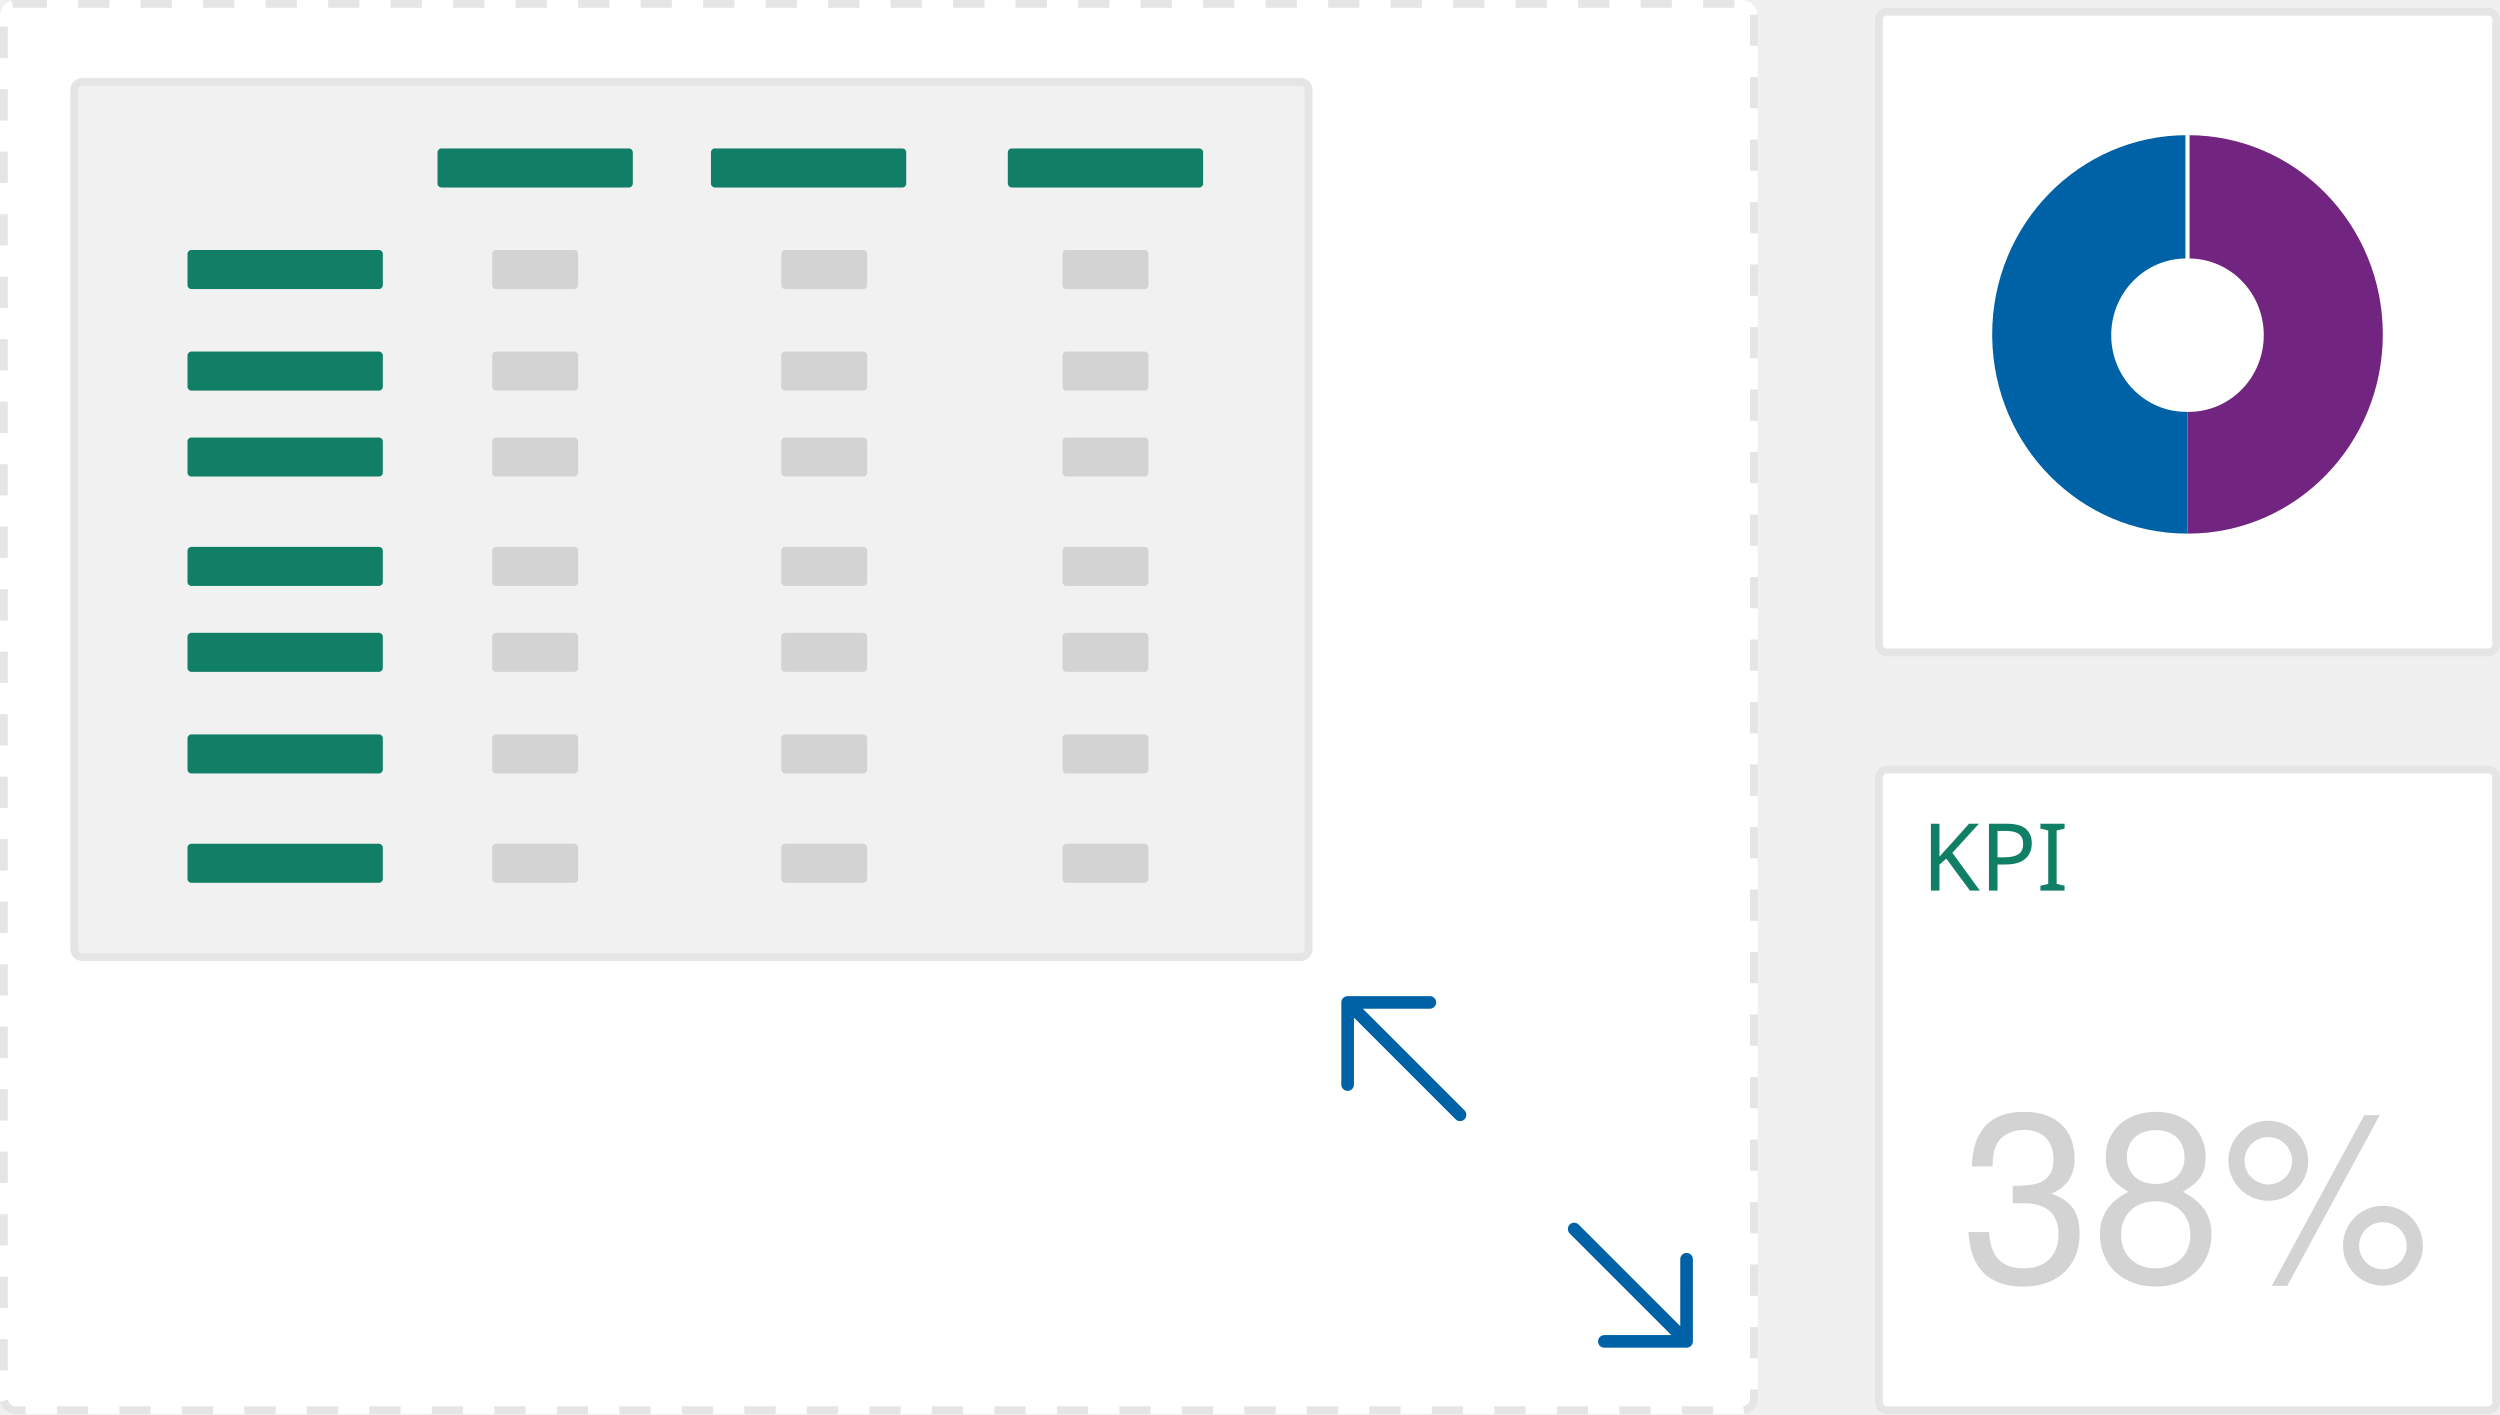
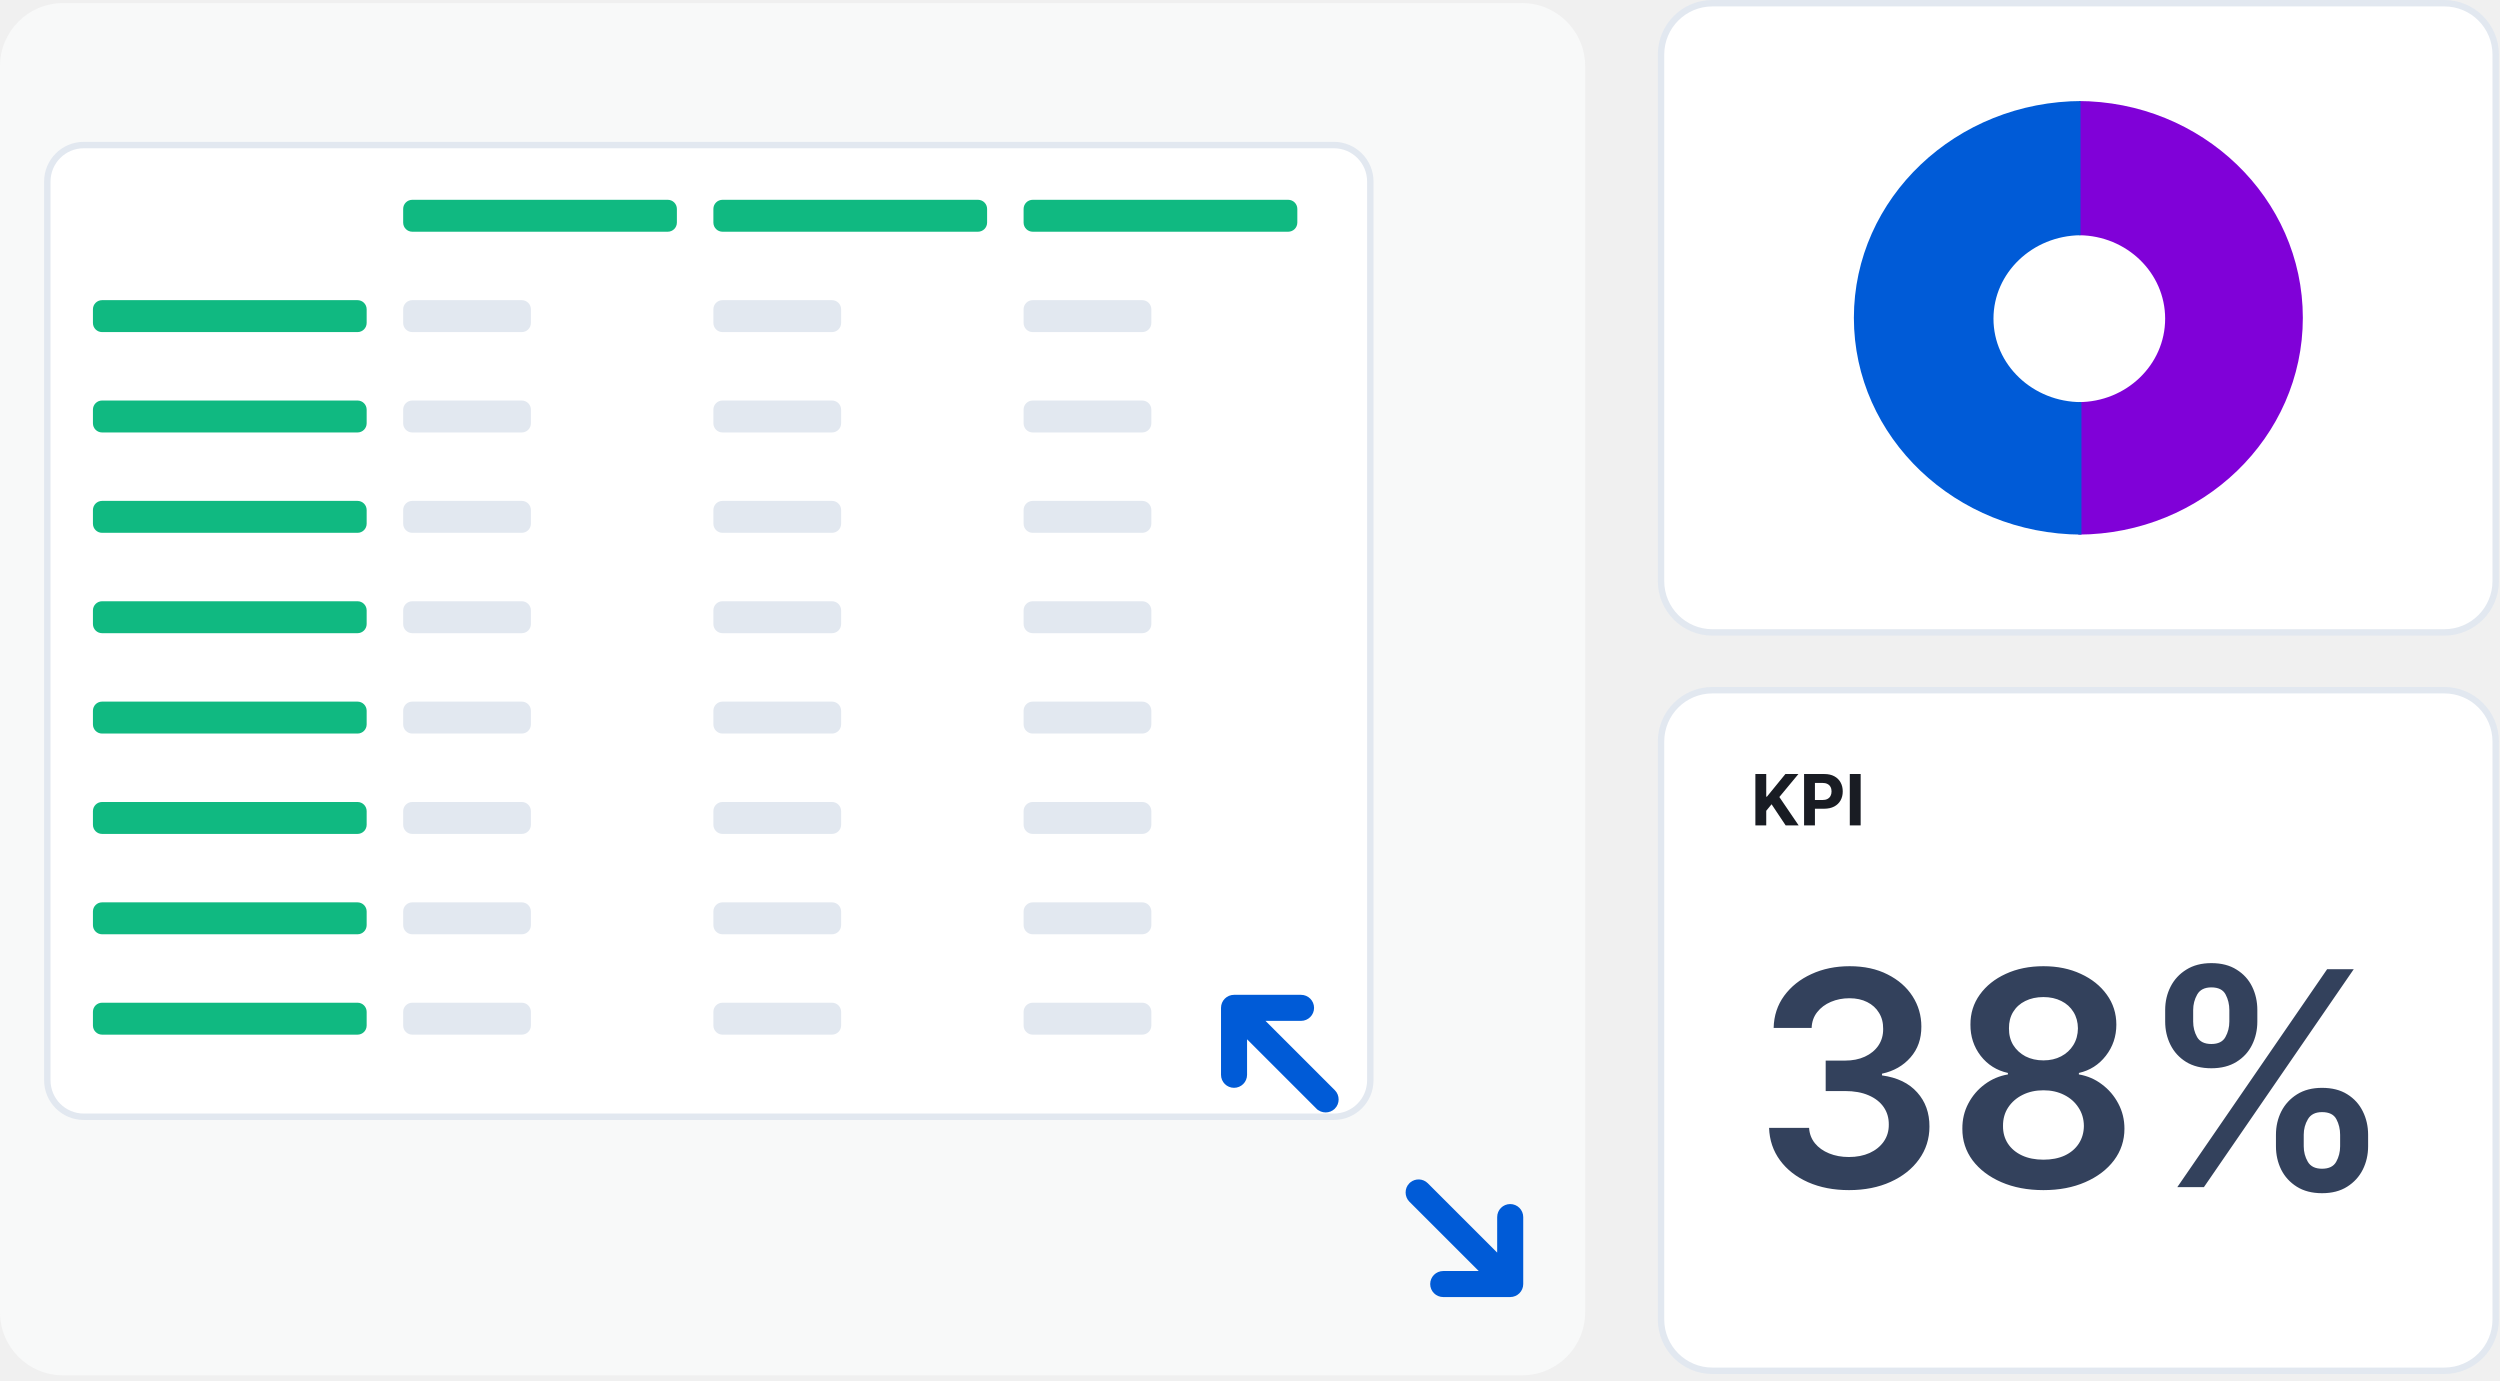
- <svg xmlns="http://www.w3.org/2000/svg" xmlns:xlink="http://www.w3.org/1999/xlink" width="320px" height="181px" viewBox="0 0 320 181" version="1.1">
-   <defs>
-     <rect id="path-1" x="0" y="0" width="225" height="181" rx="2" />
-     <mask id="mask-2" maskContentUnits="userSpaceOnUse" maskUnits="objectBoundingBox" x="0" y="0" width="225" height="181" fill="white">
-       <use xlink:href="#path-1" />
-     </mask>
-     <polygon id="path-3" points="0.001 0.309 9.69 0.309 9.69 10 0.001 10" />
-   </defs>
-   <g id="Page-1" stroke="none" stroke-width="1" fill="none" fill-rule="evenodd">
-     <g id="dashboards" transform="translate(-836, -857)">
-       <g id="Group-7" transform="translate(836, 857)">
-         <use id="Rectangle" stroke="#E5E5E5" mask="url(#mask-2)" stroke-width="2" fill="#FFFFFF" stroke-dasharray="4" xlink:href="#path-1" />
-         <rect id="Rectangle" stroke="#E5E5E5" fill="#FFFFFF" x="240.5" y="1.5" width="79" height="82" rx="1" />
-         <g id="Group-17-Copy-4" transform="translate(240, 98)" fill="#FFFFFF" stroke="#E5E5E5">
-           <rect id="Rectangle" x="0.5" y="0.5" width="79" height="82" rx="1" />
-         </g>
-         <g id="Group-2" transform="translate(9, 10)">
-           <g id="Group-17-Copy-3" fill="#F1F1F1" stroke="#E5E5E5">
-             <rect id="Rectangle" x="0.5" y="0.5" width="158" height="112" rx="1" />
-           </g>
-           <rect id="Rectangle" fill="#D3D3D3" x="54" y="22" width="11" height="5" rx="0.5" />
-           <rect id="Rectangle-Copy" fill="#D3D3D3" x="91" y="22" width="11" height="5" rx="0.5" />
-           <rect id="Rectangle-Copy-2" fill="#D3D3D3" x="127" y="22" width="11" height="5" rx="0.5" />
-           <rect id="Rectangle-Copy-3" fill="#D3D3D3" x="54" y="35" width="11" height="5" rx="0.5" />
-           <rect id="Rectangle-Copy-11" fill="#D3D3D3" x="91" y="35" width="11" height="5" rx="0.5" />
-           <rect id="Rectangle-Copy-13" fill="#D3D3D3" x="127" y="35" width="11" height="5" rx="0.5" />
-           <rect id="Rectangle-Copy-9" fill="#D3D3D3" x="54" y="46" width="11" height="5" rx="0.5" />
-           <rect id="Rectangle-Copy-12" fill="#D3D3D3" x="91" y="46" width="11" height="5" rx="0.5" />
-           <rect id="Rectangle-Copy-38" fill="#D3D3D3" x="127" y="46" width="11" height="5" rx="0.5" />
-           <rect id="Rectangle-Copy-10" fill="#D3D3D3" x="54" y="60" width="11" height="5" rx="0.5" />
-           <rect id="Rectangle-Copy-32" fill="#D3D3D3" x="54" y="71" width="11" height="5" rx="0.5" />
-           <rect id="Rectangle-Copy-64" fill="#D3D3D3" x="54" y="84" width="11" height="5" rx="0.5" />
-           <rect id="Rectangle-Copy-103" fill="#D3D3D3" x="54" y="98" width="11" height="5" rx="0.5" />
-           <rect id="Rectangle-Copy-37" fill="#D3D3D3" x="91" y="60" width="11" height="5" rx="0.5" />
-           <rect id="Rectangle-Copy-40" fill="#D3D3D3" x="91" y="71" width="11" height="5" rx="0.5" />
-           <rect id="Rectangle-Copy-71" fill="#D3D3D3" x="91" y="84" width="11" height="5" rx="0.5" />
-           <rect id="Rectangle-Copy-104" fill="#D3D3D3" x="91" y="98" width="11" height="5" rx="0.5" />
-           <rect id="Rectangle-Copy-39" fill="#D3D3D3" x="127" y="60" width="11" height="5" rx="0.5" />
-           <rect id="Rectangle-Copy-48" fill="#D3D3D3" x="127" y="71" width="11" height="5" rx="0.5" />
-           <rect id="Rectangle-Copy-101" fill="#D3D3D3" x="127" y="84" width="11" height="5" rx="0.5" />
-           <rect id="Rectangle-Copy-105" fill="#D3D3D3" x="127" y="98" width="11" height="5" rx="0.5" />
-           <rect id="Rectangle-Copy-4" fill="#107F65" x="47" y="9" width="25" height="5" rx="0.5" />
-           <rect id="Rectangle-Copy-7" fill="#107F65" x="15" y="22" width="25" height="5" rx="0.5" />
-           <rect id="Rectangle-Copy-8" fill="#107F65" x="15" y="35" width="25" height="5" rx="0.5" />
-           <rect id="Rectangle-Copy-35" fill="#107F65" x="15" y="46" width="25" height="5" rx="0.5" />
-           <rect id="Rectangle-Copy-36" fill="#107F65" x="15" y="60" width="25" height="5" rx="0.5" />
-           <rect id="Rectangle-Copy-56" fill="#107F65" x="15" y="71" width="25" height="5" rx="0.5" />
-           <rect id="Rectangle-Copy-102" fill="#107F65" x="15" y="84" width="25" height="5" rx="0.5" />
-           <rect id="Rectangle-Copy-106" fill="#107F65" x="15" y="98" width="25" height="5" rx="0.5" />
-           <rect id="Rectangle-Copy-5" fill="#107F65" x="82" y="9" width="25" height="5" rx="0.5" />
-           <rect id="Rectangle-Copy-6" fill="#107F65" x="120" y="9" width="25" height="5" rx="0.5" />
-         </g>
-         <path d="M280.265,17.302 L280.068,17.301 C293.838,17.301 305,28.718 305,42.801 C305,56.884 293.838,68.301 280.068,68.301 L280,68.3 L280,52.716 C280.055,52.717 280.111,52.718 280.167,52.718 C285.467,52.718 289.764,48.323 289.764,42.902 C289.764,37.515 285.521,33.142 280.266,33.087 L280.265,17.302 Z" id="Combined-Shape" fill="#722580" />
-         <path d="M279.735,17.302 L279.734,33.087 C274.479,33.142 270.236,37.515 270.236,42.902 C270.236,48.323 274.533,52.718 279.833,52.718 C279.889,52.718 279.945,52.717 280.001,52.716 L280,68.3 L279.932,68.301 C266.3,68.301 255.224,57.112 255.003,43.223 L255,42.801 C255,28.718 266.162,17.301 279.932,17.301 L279.735,17.302 Z" id="Combined-Shape" fill="#0062A6" />
-         <text id="38%" font-family="Helvetica" font-size="30" font-weight="normal" line-spacing="21" fill="#D3D3D3">
-           <tspan x="251" y="164">38%</tspan>
-         </text>
-         <text id="KPI" font-family="ProximaNova-Semibold, Proxima Nova" font-size="12" font-weight="500" fill="#107F65">
-           <tspan x="246" y="114">KPI</tspan>
-         </text>
-         <g id="Group-6" transform="translate(212, 167.5) scale(-1, 1) translate(-212, -167.5) translate(207, 162)">
-           <g id="Group-5" transform="translate(0, 0.5053)">
-             <mask id="mask-4" fill="white">
-               <use xlink:href="#path-3" />
-             </mask>
-             <g id="Clip-4" />
-           </g>
-         </g>
-         <g id="resize" transform="translate(171.6895, 127.5046)" fill="#0062A6">
-           <path d="M15.196,0 L4.673,0 C4.23,0 3.869,0.363 3.869,0.806 C3.869,1.253 4.23,1.617 4.673,1.617 L13.245,1.617 L0.235,14.629 C-0.078,14.944 -0.078,15.456 0.235,15.771 C0.539,16.074 1.071,16.079 1.376,15.771 L14.387,2.756 L14.387,11.333 C14.387,11.779 14.748,12.14 15.194,12.14 C15.637,12.14 16,11.779 16,11.333 L16,0.806 C16,0.363 15.64,0 15.196,0 Z" id="Fill-1" transform="translate(8, 8) rotate(-90) translate(-8, -8) " />
-           <path d="M43.621,29.228 L30.613,42.241 L30.613,33.667 C30.613,33.222 30.252,32.86 29.806,32.86 C29.362,32.86 29,33.223 29,33.667 L29,44.191 C29,44.64 29.363,45 29.806,45 L40.325,45 C40.771,45 41.132,44.638 41.132,44.191 C41.132,43.745 40.771,43.384 40.325,43.384 L31.756,43.382 L44.763,30.372 C45.079,30.057 45.079,29.543 44.763,29.228 C44.46,28.922 43.93,28.926 43.621,29.228" id="Fill-3" transform="translate(37, 37) rotate(-90) translate(-37, -37) " />
-         </g>
-       </g>
-     </g>
-   </g>
+ <svg xmlns="http://www.w3.org/2000/svg" width="317" height="175" viewBox="0 0 317 175" fill="none">
+   <rect y="0.392" width="201" height="174" rx="8" fill="#F8F9F9" />
+   <path d="M169.129 18.392H10.628C8.072 18.392 6 20.464 6 23.02V136.978C6 139.534 8.072 141.606 10.628 141.606H169.129C171.684 141.606 173.756 139.534 173.756 136.978V23.02C173.756 20.464 171.684 18.392 169.129 18.392Z" fill="white" stroke="#E2E8F0" stroke-width="0.814" />
+   <path d="M84.672 25.334H52.278C51.639 25.334 51.121 25.852 51.121 26.491V28.226C51.121 28.865 51.639 29.383 52.278 29.383H84.672C85.311 29.383 85.829 28.865 85.829 28.226V26.491C85.829 25.852 85.311 25.334 84.672 25.334Z" fill="#10B981" />
+   <path d="M124.008 25.334H91.614C90.975 25.334 90.457 25.852 90.457 26.491V28.226C90.457 28.865 90.975 29.383 91.614 29.383H124.008C124.647 29.383 125.165 28.865 125.165 28.226V26.491C125.165 25.852 124.647 25.334 124.008 25.334Z" fill="#10B981" />
+   <path d="M163.344 25.334H130.949C130.31 25.334 129.792 25.852 129.792 26.491V28.226C129.792 28.865 130.31 29.383 130.949 29.383H163.344C163.983 29.383 164.501 28.865 164.501 28.226V26.491C164.501 25.852 163.983 25.334 163.344 25.334Z" fill="#10B981" />
+   <path d="M45.336 38.06H12.941C12.302 38.06 11.784 38.578 11.784 39.217V40.952C11.784 41.591 12.302 42.109 12.941 42.109H45.336C45.974 42.109 46.492 41.591 46.492 40.952V39.217C46.492 38.578 45.974 38.06 45.336 38.06Z" fill="#10B981" />
+   <path d="M66.161 38.06H52.278C51.639 38.06 51.121 38.578 51.121 39.217V40.952C51.121 41.591 51.639 42.109 52.278 42.109H66.161C66.8 42.109 67.318 41.591 67.318 40.952V39.217C67.318 38.578 66.8 38.06 66.161 38.06Z" fill="#E2E8F0" />
+   <path d="M105.497 38.06H91.614C90.975 38.06 90.457 38.578 90.457 39.217V40.952C90.457 41.591 90.975 42.109 91.614 42.109H105.497C106.136 42.109 106.654 41.591 106.654 40.952V39.217C106.654 38.578 106.136 38.06 105.497 38.06Z" fill="#E2E8F0" />
+   <path d="M144.833 38.06H130.949C130.31 38.06 129.792 38.578 129.792 39.217V40.952C129.792 41.591 130.31 42.109 130.949 42.109H144.833C145.472 42.109 145.99 41.591 145.99 40.952V39.217C145.99 38.578 145.472 38.06 144.833 38.06Z" fill="#E2E8F0" />
+   <path d="M45.336 50.786H12.941C12.302 50.786 11.784 51.304 11.784 51.943V53.679C11.784 54.318 12.302 54.836 12.941 54.836H45.336C45.974 54.836 46.492 54.318 46.492 53.679V51.943C46.492 51.304 45.974 50.786 45.336 50.786Z" fill="#10B981" />
+   <path d="M66.161 50.786H52.278C51.639 50.786 51.121 51.304 51.121 51.943V53.679C51.121 54.318 51.639 54.836 52.278 54.836H66.161C66.8 54.836 67.318 54.318 67.318 53.679V51.943C67.318 51.304 66.8 50.786 66.161 50.786Z" fill="#E2E8F0" />
+   <path d="M105.497 50.786H91.614C90.975 50.786 90.457 51.304 90.457 51.943V53.679C90.457 54.318 90.975 54.836 91.614 54.836H105.497C106.136 54.836 106.654 54.318 106.654 53.679V51.943C106.654 51.304 106.136 50.786 105.497 50.786Z" fill="#E2E8F0" />
+   <path d="M144.833 50.786H130.949C130.31 50.786 129.792 51.304 129.792 51.943V53.679C129.792 54.318 130.31 54.836 130.949 54.836H144.833C145.472 54.836 145.99 54.318 145.99 53.679V51.943C145.99 51.304 145.472 50.786 144.833 50.786Z" fill="#E2E8F0" />
+   <path d="M45.336 63.513H12.941C12.302 63.513 11.784 64.031 11.784 64.67V66.405C11.784 67.044 12.302 67.562 12.941 67.562H45.336C45.974 67.562 46.492 67.044 46.492 66.405V64.67C46.492 64.031 45.974 63.513 45.336 63.513Z" fill="#10B981" />
+   <path d="M66.161 63.513H52.278C51.639 63.513 51.121 64.031 51.121 64.67V66.405C51.121 67.044 51.639 67.562 52.278 67.562H66.161C66.8 67.562 67.318 67.044 67.318 66.405V64.67C67.318 64.031 66.8 63.513 66.161 63.513Z" fill="#E2E8F0" />
+   <path d="M105.497 63.513H91.614C90.975 63.513 90.457 64.031 90.457 64.67V66.405C90.457 67.044 90.975 67.562 91.614 67.562H105.497C106.136 67.562 106.654 67.044 106.654 66.405V64.67C106.654 64.031 106.136 63.513 105.497 63.513Z" fill="#E2E8F0" />
+   <path d="M144.833 63.513H130.949C130.31 63.513 129.792 64.031 129.792 64.67V66.405C129.792 67.044 130.31 67.562 130.949 67.562H144.833C145.472 67.562 145.99 67.044 145.99 66.405V64.67C145.99 64.031 145.472 63.513 144.833 63.513Z" fill="#E2E8F0" />
+   <path d="M45.336 76.239H12.941C12.302 76.239 11.784 76.757 11.784 77.396V79.131C11.784 79.77 12.302 80.288 12.941 80.288H45.336C45.974 80.288 46.492 79.77 46.492 79.131V77.396C46.492 76.757 45.974 76.239 45.336 76.239Z" fill="#10B981" />
+   <path d="M66.161 76.239H52.278C51.639 76.239 51.121 76.757 51.121 77.396V79.131C51.121 79.77 51.639 80.288 52.278 80.288H66.161C66.8 80.288 67.318 79.77 67.318 79.131V77.396C67.318 76.757 66.8 76.239 66.161 76.239Z" fill="#E2E8F0" />
+   <path d="M105.497 76.239H91.614C90.975 76.239 90.457 76.757 90.457 77.396V79.131C90.457 79.77 90.975 80.288 91.614 80.288H105.497C106.136 80.288 106.654 79.77 106.654 79.131V77.396C106.654 76.757 106.136 76.239 105.497 76.239Z" fill="#E2E8F0" />
+   <path d="M144.833 76.239H130.949C130.31 76.239 129.792 76.757 129.792 77.396V79.131C129.792 79.77 130.31 80.288 130.949 80.288H144.833C145.472 80.288 145.99 79.77 145.99 79.131V77.396C145.99 76.757 145.472 76.239 144.833 76.239Z" fill="#E2E8F0" />
+   <path d="M45.336 88.965H12.941C12.302 88.965 11.784 89.483 11.784 90.122V91.858C11.784 92.497 12.302 93.015 12.941 93.015H45.336C45.974 93.015 46.492 92.497 46.492 91.858V90.122C46.492 89.483 45.974 88.965 45.336 88.965Z" fill="#10B981" />
+   <path d="M66.161 88.965H52.278C51.639 88.965 51.121 89.483 51.121 90.122V91.858C51.121 92.497 51.639 93.015 52.278 93.015H66.161C66.8 93.015 67.318 92.497 67.318 91.858V90.122C67.318 89.483 66.8 88.965 66.161 88.965Z" fill="#E2E8F0" />
+   <path d="M105.497 88.965H91.614C90.975 88.965 90.457 89.483 90.457 90.122V91.858C90.457 92.497 90.975 93.015 91.614 93.015H105.497C106.136 93.015 106.654 92.497 106.654 91.858V90.122C106.654 89.483 106.136 88.965 105.497 88.965Z" fill="#E2E8F0" />
+   <path d="M144.833 88.965H130.949C130.31 88.965 129.792 89.483 129.792 90.122V91.858C129.792 92.497 130.31 93.015 130.949 93.015H144.833C145.472 93.015 145.99 92.497 145.99 91.858V90.122C145.99 89.483 145.472 88.965 144.833 88.965Z" fill="#E2E8F0" />
+   <path d="M45.336 101.692H12.941C12.302 101.692 11.784 102.21 11.784 102.849V104.584C11.784 105.223 12.302 105.741 12.941 105.741H45.336C45.974 105.741 46.492 105.223 46.492 104.584V102.849C46.492 102.21 45.974 101.692 45.336 101.692Z" fill="#10B981" />
+   <path d="M66.161 101.692H52.278C51.639 101.692 51.121 102.21 51.121 102.849V104.584C51.121 105.223 51.639 105.741 52.278 105.741H66.161C66.8 105.741 67.318 105.223 67.318 104.584V102.849C67.318 102.21 66.8 101.692 66.161 101.692Z" fill="#E2E8F0" />
+   <path d="M105.497 101.692H91.614C90.975 101.692 90.457 102.21 90.457 102.849V104.584C90.457 105.223 90.975 105.741 91.614 105.741H105.497C106.136 105.741 106.654 105.223 106.654 104.584V102.849C106.654 102.21 106.136 101.692 105.497 101.692Z" fill="#E2E8F0" />
+   <path d="M144.833 101.692H130.949C130.31 101.692 129.792 102.21 129.792 102.849V104.584C129.792 105.223 130.31 105.741 130.949 105.741H144.833C145.472 105.741 145.99 105.223 145.99 104.584V102.849C145.99 102.21 145.472 101.692 144.833 101.692Z" fill="#E2E8F0" />
+   <path d="M45.336 114.418H12.941C12.302 114.418 11.784 114.936 11.784 115.575V117.31C11.784 117.949 12.302 118.467 12.941 118.467H45.336C45.974 118.467 46.492 117.949 46.492 117.31V115.575C46.492 114.936 45.974 114.418 45.336 114.418Z" fill="#10B981" />
+   <path d="M66.161 114.418H52.278C51.639 114.418 51.121 114.936 51.121 115.575V117.31C51.121 117.949 51.639 118.467 52.278 118.467H66.161C66.8 118.467 67.318 117.949 67.318 117.31V115.575C67.318 114.936 66.8 114.418 66.161 114.418Z" fill="#E2E8F0" />
+   <path d="M105.497 114.418H91.614C90.975 114.418 90.457 114.936 90.457 115.575V117.31C90.457 117.949 90.975 118.467 91.614 118.467H105.497C106.136 118.467 106.654 117.949 106.654 117.31V115.575C106.654 114.936 106.136 114.418 105.497 114.418Z" fill="#E2E8F0" />
+   <path d="M144.833 114.418H130.949C130.31 114.418 129.792 114.936 129.792 115.575V117.31C129.792 117.949 130.31 118.467 130.949 118.467H144.833C145.472 118.467 145.99 117.949 145.99 117.31V115.575C145.99 114.936 145.472 114.418 144.833 114.418Z" fill="#E2E8F0" />
+   <path d="M45.336 127.144H12.941C12.302 127.144 11.784 127.662 11.784 128.301V130.037C11.784 130.676 12.302 131.194 12.941 131.194H45.336C45.974 131.194 46.492 130.676 46.492 130.037V128.301C46.492 127.662 45.974 127.144 45.336 127.144Z" fill="#10B981" />
+   <path d="M66.161 127.144H52.278C51.639 127.144 51.121 127.662 51.121 128.301V130.037C51.121 130.676 51.639 131.194 52.278 131.194H66.161C66.8 131.194 67.318 130.676 67.318 130.037V128.301C67.318 127.662 66.8 127.144 66.161 127.144Z" fill="#E2E8F0" />
+   <path d="M105.497 127.144H91.614C90.975 127.144 90.457 127.662 90.457 128.301V130.037C90.457 130.676 90.975 131.194 91.614 131.194H105.497C106.136 131.194 106.654 130.676 106.654 130.037V128.301C106.654 127.662 106.136 127.144 105.497 127.144Z" fill="#E2E8F0" />
+   <path d="M144.833 127.144H130.949C130.31 127.144 129.792 127.662 129.792 128.301V130.037C129.792 130.676 130.31 131.194 130.949 131.194H144.833C145.472 131.194 145.99 130.676 145.99 130.037V128.301C145.99 127.662 145.472 127.144 144.833 127.144Z" fill="#E2E8F0" />
+   <path d="M155.324 127.794C155.324 127.157 155.843 126.644 156.474 126.644H164.971C165.607 126.644 166.123 127.161 166.124 127.795C166.124 128.431 165.607 128.947 164.971 128.947H159.255L168.906 138.594C169.353 139.04 169.344 139.785 168.909 140.222L168.907 140.223C168.457 140.671 167.728 140.671 167.279 140.223H167.278L157.628 130.575V136.288C157.628 136.924 157.108 137.436 156.474 137.436C155.842 137.436 155.324 136.922 155.324 136.288V127.794Z" fill="#005BD7" stroke="#005BD7" />
+   <path d="M179.058 152.015C178.628 151.576 178.616 150.835 179.062 150.39L179.149 150.311C179.602 149.942 180.271 149.968 180.692 150.39L190.34 160.037L190.342 154.326C190.342 153.69 190.857 153.174 191.493 153.174C192.13 153.174 192.646 153.69 192.646 154.327V162.817C192.646 163.45 192.132 163.967 191.493 163.967H182.999C182.366 163.967 181.848 163.453 181.848 162.817C181.848 162.181 182.363 161.666 182.999 161.666H188.712L179.062 152.019L179.058 152.015Z" fill="#005BD7" stroke="#005BD7" />
+   <path d="M309.941 0.407H217.131C213.534 0.407 210.618 3.323 210.618 6.92V73.678C210.618 77.275 213.534 80.191 217.131 80.191H309.941C313.538 80.191 316.454 77.275 316.454 73.678V6.92C316.454 3.323 313.538 0.407 309.941 0.407Z" fill="white" stroke="#E2E8F0" stroke-width="0.814" />
+   <path fill-rule="evenodd" clip-rule="evenodd" d="M263.657 12.812L263.431 12.81C279.209 12.81 292 25.117 292 40.299C292 55.447 279.266 67.733 263.536 67.788L263.536 50.989C263.539 50.989 263.541 50.989 263.544 50.989C269.617 50.989 274.541 46.252 274.541 40.408C274.541 34.601 269.679 29.886 263.658 29.828L263.657 12.812Z" fill="#8001D8" />
+   <path fill-rule="evenodd" clip-rule="evenodd" d="M263.808 12.812L263.807 29.828C257.703 29.886 252.773 34.601 252.773 40.408C252.773 46.252 257.765 50.989 263.923 50.989C263.924 50.989 263.925 50.989 263.926 50.989L263.925 67.788C247.98 67.731 235.072 55.445 235.072 40.299C235.072 25.117 248.04 12.81 264.037 12.81L263.808 12.812Z" fill="#005BD7" />
+   <path d="M309.941 87.518H217.131C213.534 87.518 210.618 90.434 210.618 94.031V167.302C210.618 170.899 213.534 173.815 217.131 173.815H309.941C313.538 173.815 316.454 170.899 316.454 167.302V94.031C316.454 90.434 313.538 87.518 309.941 87.518Z" fill="white" stroke="#E2E8F0" stroke-width="0.814" />
+   <path d="M222.582 104.659V98.146H223.959V101.018H224.045L226.388 98.146H228.039L225.622 101.062L228.067 104.659H226.42L224.636 101.981L223.959 102.808V104.659H222.582ZM228.756 104.659V98.146H231.326C231.82 98.146 232.24 98.24 232.588 98.429C232.936 98.616 233.201 98.875 233.383 99.208C233.568 99.539 233.66 99.921 233.66 100.353C233.66 100.786 233.566 101.167 233.38 101.498C233.193 101.829 232.923 102.086 232.569 102.271C232.217 102.455 231.791 102.547 231.291 102.547H229.653V101.444H231.068C231.333 101.444 231.551 101.398 231.723 101.307C231.897 101.214 232.026 101.086 232.111 100.922C232.198 100.757 232.241 100.567 232.241 100.353C232.241 100.137 232.198 99.948 232.111 99.787C232.026 99.624 231.897 99.498 231.723 99.409C231.549 99.317 231.329 99.272 231.062 99.272H230.133V104.659H228.756ZM235.931 98.146V104.659H234.554V98.146H235.931Z" fill="#191C23" />
+   <path d="M234.452 150.907C232.509 150.907 230.782 150.574 229.27 149.908C227.768 149.243 226.58 148.316 225.708 147.129C224.835 145.941 224.372 144.569 224.318 143.013H229.392C229.437 143.759 229.684 144.412 230.134 144.969C230.584 145.518 231.182 145.946 231.929 146.251C232.675 146.557 233.512 146.71 234.439 146.71C235.428 146.71 236.305 146.539 237.07 146.197C237.835 145.847 238.433 145.361 238.865 144.74C239.297 144.119 239.508 143.404 239.499 142.594C239.508 141.758 239.292 141.02 238.851 140.381C238.41 139.743 237.772 139.243 236.935 138.884C236.107 138.524 235.109 138.344 233.939 138.344H231.497V134.484H233.939C234.902 134.484 235.743 134.318 236.463 133.985C237.191 133.652 237.763 133.184 238.176 132.582C238.59 131.97 238.793 131.264 238.784 130.463C238.793 129.68 238.617 129.001 238.257 128.425C237.907 127.841 237.407 127.386 236.76 127.062C236.121 126.739 235.37 126.577 234.506 126.577C233.66 126.577 232.878 126.73 232.158 127.036C231.438 127.341 230.858 127.778 230.417 128.344C229.976 128.902 229.743 129.568 229.716 130.342H224.898C224.934 128.794 225.379 127.436 226.234 126.266C227.098 125.088 228.249 124.17 229.689 123.513C231.128 122.848 232.743 122.515 234.533 122.515C236.377 122.515 237.979 122.861 239.337 123.554C240.704 124.238 241.761 125.16 242.508 126.32C243.255 127.481 243.628 128.763 243.628 130.166C243.637 131.723 243.178 133.027 242.252 134.08C241.334 135.132 240.129 135.82 238.635 136.144V136.36C240.578 136.63 242.067 137.35 243.102 138.519C244.145 139.68 244.663 141.124 244.654 142.851C244.654 144.398 244.213 145.784 243.331 147.007C242.459 148.222 241.253 149.175 239.715 149.868C238.185 150.561 236.431 150.907 234.452 150.907ZM259.11 150.907C257.103 150.907 255.322 150.57 253.766 149.895C252.218 149.22 251.004 148.298 250.122 147.129C249.25 145.95 248.818 144.614 248.827 143.121C248.818 141.96 249.07 140.894 249.583 139.923C250.095 138.951 250.788 138.141 251.661 137.494C252.542 136.837 253.523 136.419 254.602 136.239V136.05C253.181 135.735 252.03 135.011 251.148 133.877C250.275 132.735 249.843 131.417 249.852 129.923C249.843 128.502 250.239 127.233 251.04 126.118C251.841 125.002 252.938 124.125 254.333 123.486C255.727 122.839 257.319 122.515 259.11 122.515C260.882 122.515 262.461 122.839 263.846 123.486C265.24 124.125 266.338 125.002 267.139 126.118C267.948 127.233 268.353 128.502 268.353 129.923C268.353 131.417 267.908 132.735 267.017 133.877C266.136 135.011 264.998 135.735 263.603 136.05V136.239C264.683 136.419 265.654 136.837 266.518 137.494C267.391 138.141 268.083 138.951 268.596 139.923C269.118 140.894 269.379 141.96 269.379 143.121C269.379 144.614 268.938 145.95 268.056 147.129C267.175 148.298 265.96 149.22 264.413 149.895C262.874 150.57 261.107 150.907 259.11 150.907ZM259.11 147.048C260.144 147.048 261.044 146.872 261.808 146.521C262.573 146.161 263.167 145.658 263.59 145.01C264.012 144.362 264.228 143.616 264.237 142.77C264.228 141.888 263.999 141.11 263.549 140.435C263.108 139.752 262.501 139.216 261.727 138.83C260.963 138.443 260.09 138.249 259.11 138.249C258.12 138.249 257.238 138.443 256.465 138.83C255.691 139.216 255.079 139.752 254.629 140.435C254.189 141.11 253.973 141.888 253.982 142.77C253.973 143.616 254.18 144.362 254.602 145.01C255.025 145.649 255.619 146.148 256.384 146.508C257.157 146.868 258.066 147.048 259.11 147.048ZM259.11 134.457C259.955 134.457 260.702 134.286 261.35 133.945C262.006 133.603 262.524 133.126 262.901 132.514C263.279 131.902 263.473 131.196 263.482 130.396C263.473 129.604 263.284 128.911 262.915 128.317C262.546 127.715 262.033 127.251 261.377 126.928C260.72 126.595 259.964 126.428 259.11 126.428C258.237 126.428 257.468 126.595 256.802 126.928C256.145 127.251 255.633 127.715 255.264 128.317C254.904 128.911 254.728 129.604 254.737 130.396C254.728 131.196 254.908 131.902 255.277 132.514C255.655 133.117 256.172 133.594 256.829 133.945C257.495 134.286 258.255 134.457 259.11 134.457ZM288.591 145.347V143.89C288.591 142.819 288.816 141.834 289.266 140.935C289.725 140.035 290.39 139.311 291.263 138.762C292.136 138.213 293.193 137.939 294.434 137.939C295.712 137.939 296.782 138.213 297.646 138.762C298.51 139.302 299.162 140.022 299.603 140.921C300.052 141.821 300.277 142.81 300.277 143.89V145.347C300.277 146.418 300.052 147.403 299.603 148.303C299.153 149.202 298.492 149.926 297.619 150.475C296.755 151.024 295.694 151.298 294.434 151.298C293.175 151.298 292.109 151.024 291.236 150.475C290.364 149.926 289.702 149.202 289.252 148.303C288.812 147.403 288.591 146.418 288.591 145.347ZM292.113 143.89V145.347C292.113 146.058 292.284 146.71 292.626 147.304C292.968 147.898 293.571 148.195 294.434 148.195C295.307 148.195 295.905 147.902 296.229 147.317C296.562 146.724 296.728 146.067 296.728 145.347V143.89C296.728 143.17 296.571 142.513 296.256 141.92C295.941 141.317 295.334 141.016 294.434 141.016C293.589 141.016 292.99 141.317 292.64 141.92C292.289 142.513 292.113 143.17 292.113 143.89ZM274.544 129.532V128.075C274.544 126.995 274.773 126.005 275.232 125.106C275.691 124.206 276.356 123.486 277.229 122.947C278.102 122.398 279.159 122.124 280.4 122.124C281.669 122.124 282.735 122.398 283.598 122.947C284.471 123.486 285.128 124.206 285.569 125.106C286.009 126.005 286.23 126.995 286.23 128.075V129.532C286.23 130.612 286.005 131.601 285.555 132.501C285.114 133.391 284.457 134.107 283.585 134.646C282.712 135.186 281.651 135.456 280.4 135.456C279.132 135.456 278.061 135.186 277.189 134.646C276.325 134.107 275.668 133.387 275.218 132.487C274.769 131.588 274.544 130.603 274.544 129.532ZM278.093 128.075V129.532C278.093 130.252 278.259 130.908 278.592 131.502C278.934 132.087 279.537 132.379 280.4 132.379C281.264 132.379 281.858 132.087 282.181 131.502C282.514 130.908 282.681 130.252 282.681 129.532V128.075C282.681 127.355 282.523 126.698 282.208 126.104C281.894 125.502 281.291 125.2 280.4 125.2C279.546 125.2 278.947 125.502 278.605 126.104C278.264 126.707 278.093 127.364 278.093 128.075ZM276.082 150.529L295.082 122.893H298.456L279.456 150.529H276.082Z" fill="#33415C" />
</svg>
